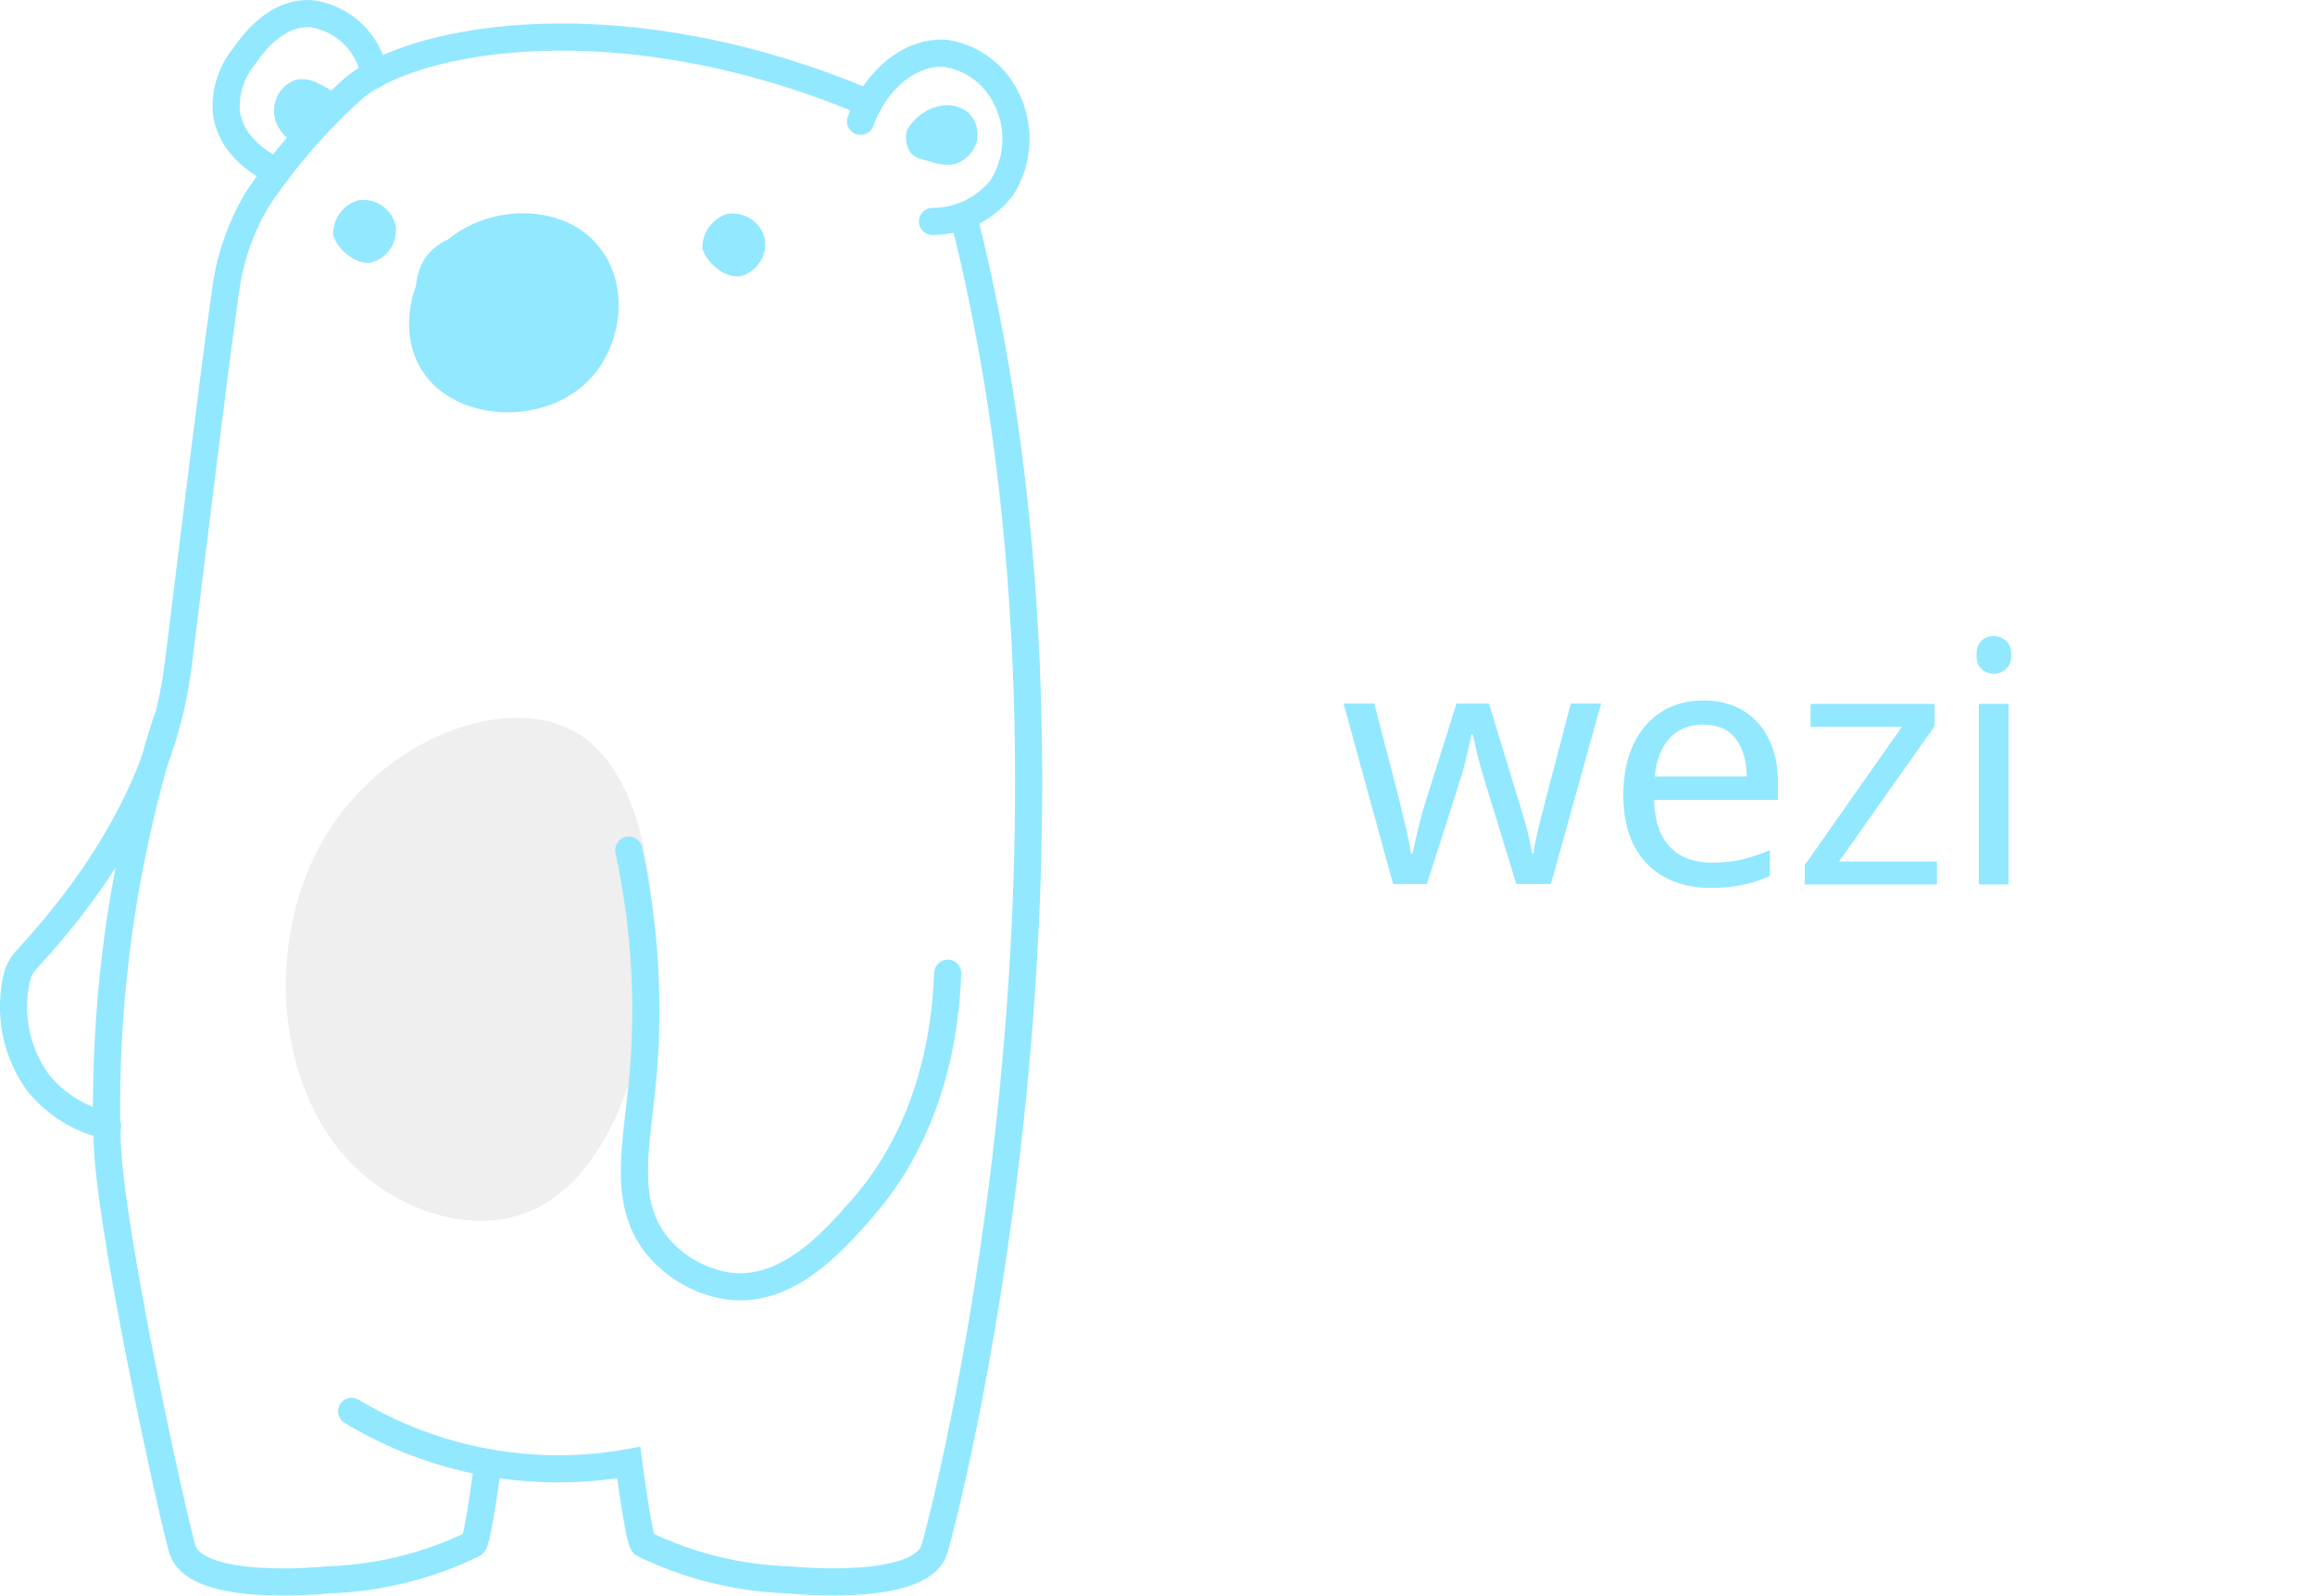
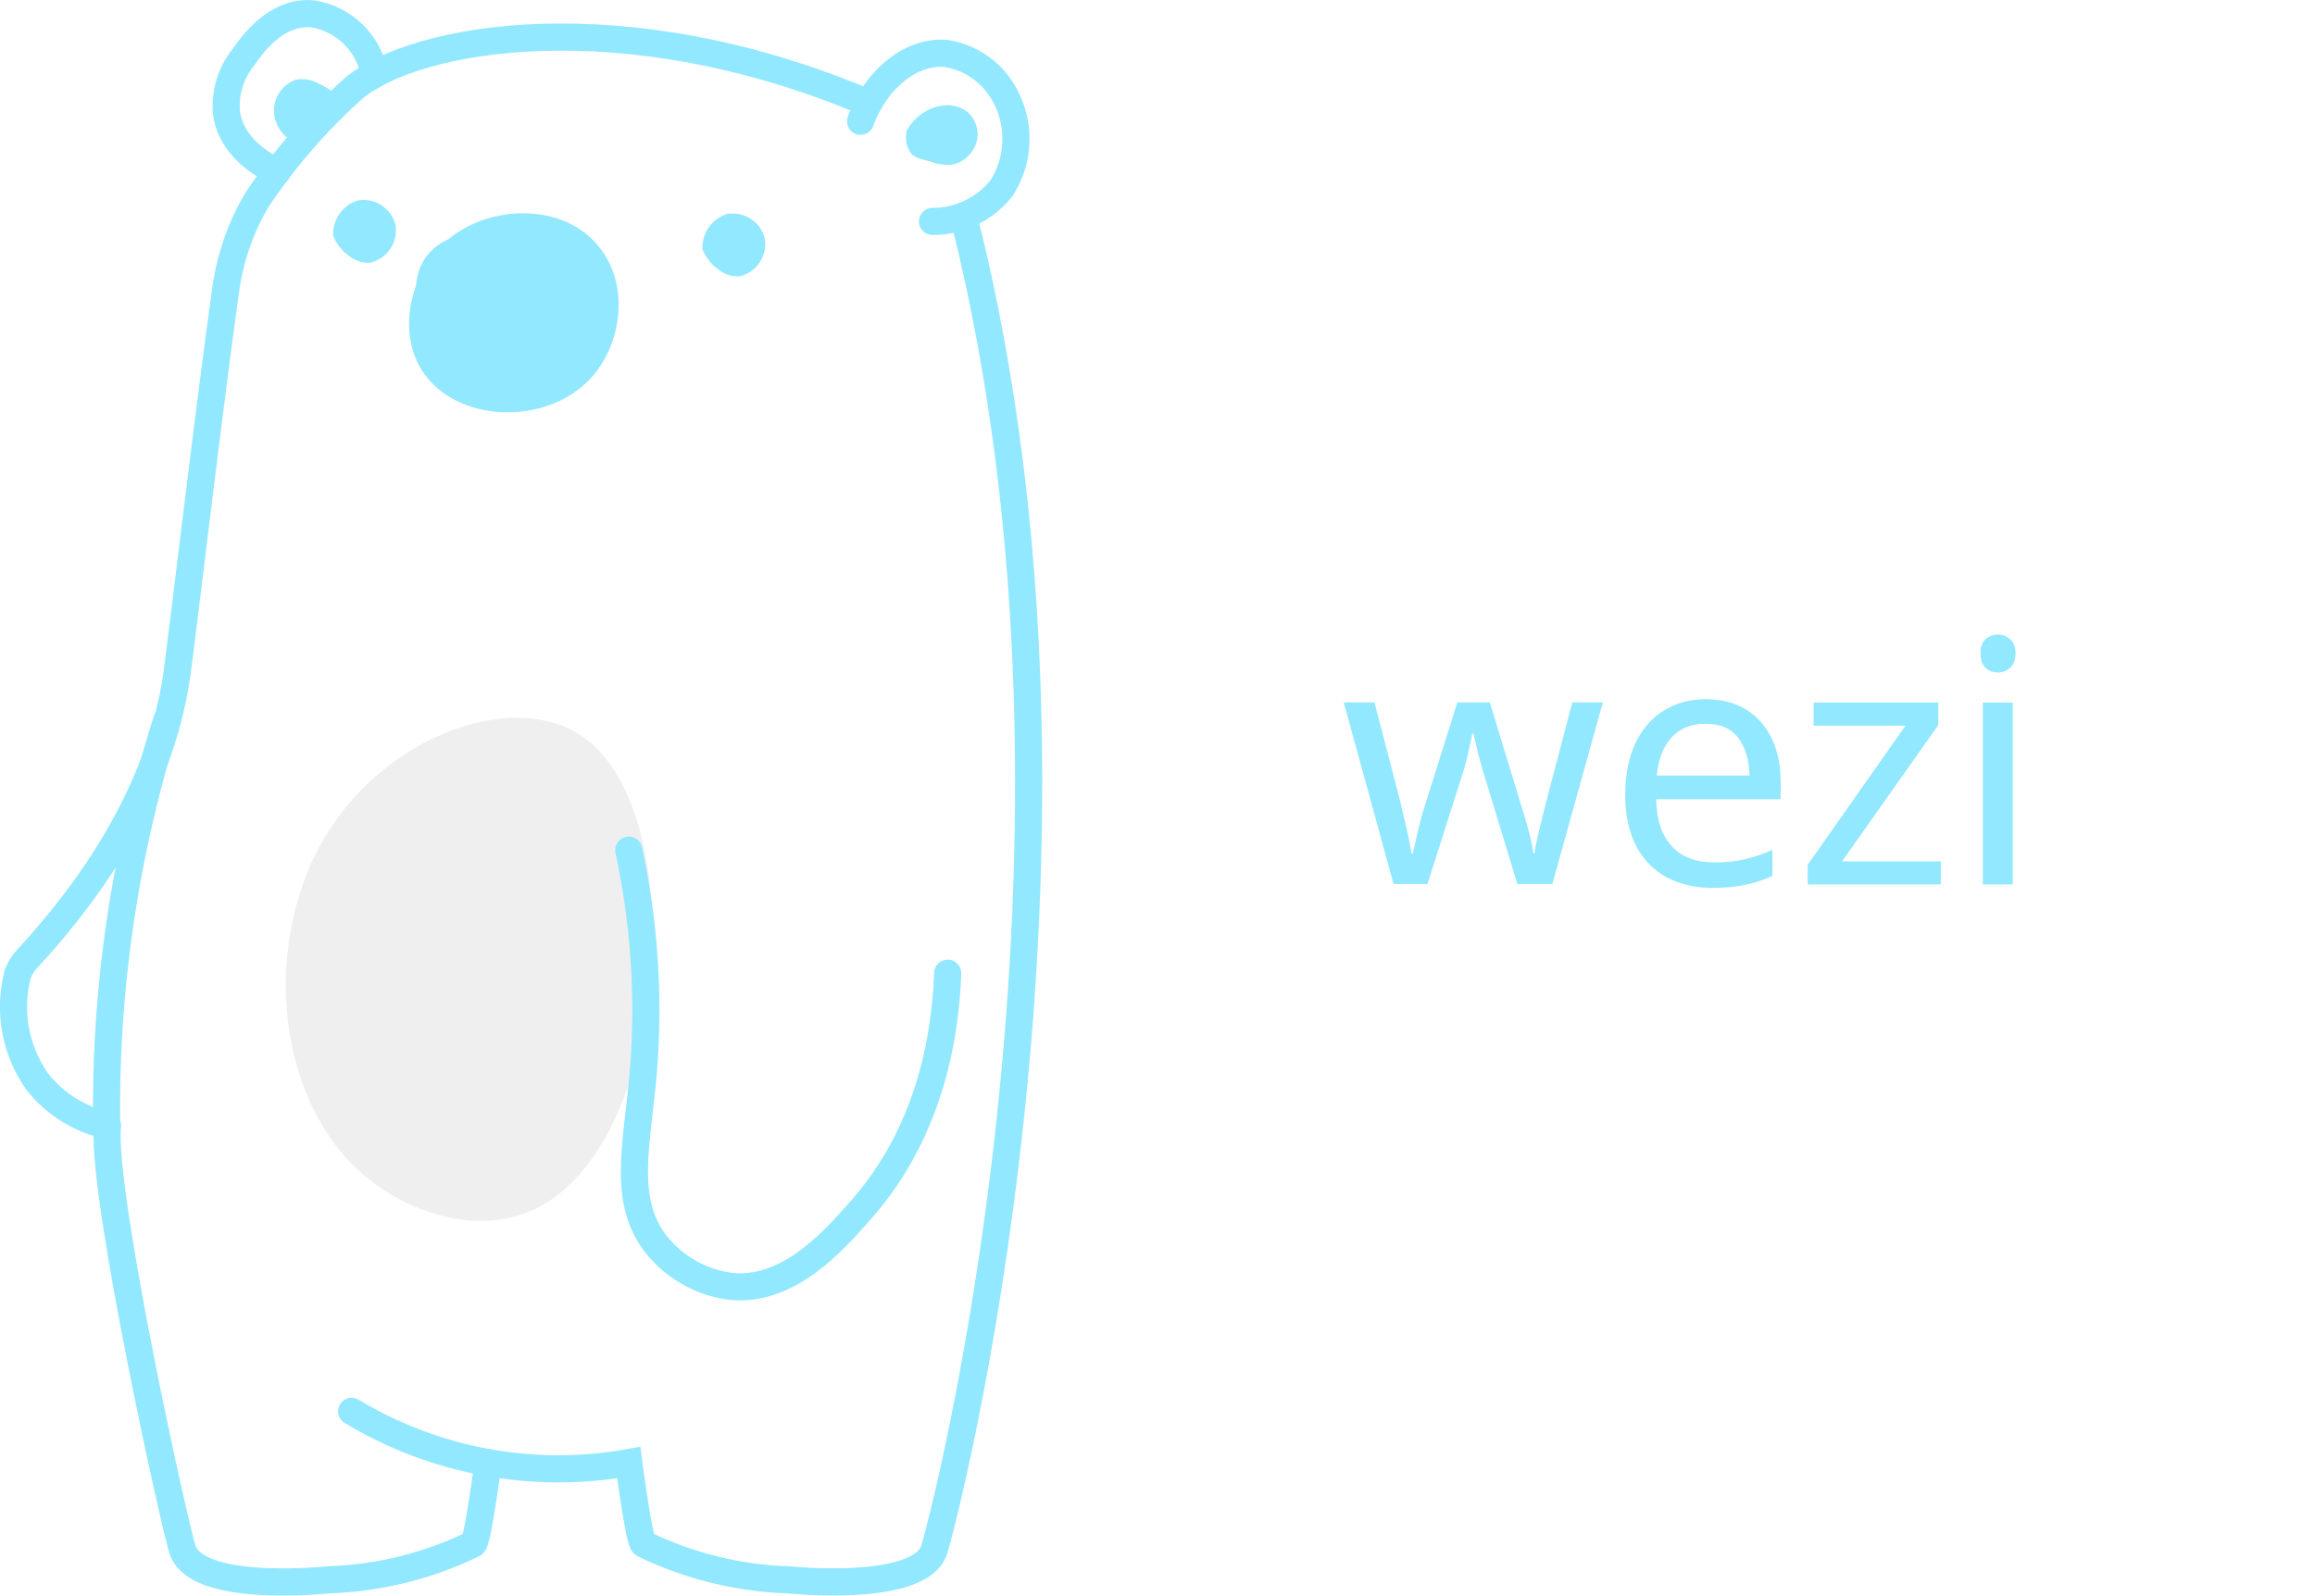
<svg xmlns="http://www.w3.org/2000/svg" id="Layer_1" data-name="Layer 1" viewBox="0 0 170.58 117.6">
  <style>
        .border {
            stroke: #92e8ff !important;
        }
        .text {
            fill: #92e8ff !important;
        }
        .border-filled {
            fill: #92e8ff !important;
        }
        @media (prefers-color-scheme: dark) {
            .border {
                stroke: #000 !important;
            }
            .text {
                fill: #000 !important;
            }
            .border-filled {
                fill: #000 !important;
            }
        }
    </style>
-   <text class="text" transform="translate(98.73 65.19)" style="font-size:24.844px;font-family:OCRB">wezi</text>
+   <text class="text" transform="translate(98.73 65.19)" style="font-size:25px;font-family:OCRB">wezi</text>
  <path d="M889.47,542.5c4.56-7.34,13.89-10.59,18.87-7.07,8,5.65,6.4,29.9-3.49,34.74-4.33,2.12-9.77.29-13.16-2.88C885.55,561.56,884.71,550.15,889.47,542.5Z" transform="translate(-865.35 -481.1)" style="fill:#efefef" />
  <path d="M898,499.07c-2.46,2.35-3.37,6.51-1.54,9.36,2.46,3.84,9.1,4.09,12.37.6,2.3-2.45,2.94-6.73.78-9.58C907,495.94,901.18,496.07,898,499.07Z" transform="translate(-865.35 -481.1)" style="fill:#92e8ff" />
  <path class="border" d="M873.26,564.12c-.42,5.15,5.07,30,5.57,31.28,1.13,3,9.69,2.24,10.71,2.14a26.32,26.32,0,0,0,10.68-2.64c.33-.16,1.09-6,1.09-6" transform="translate(-865.35 -481.1)" style="fill:none;stroke:#000;stroke-linecap:round;stroke-miterlimit:10;stroke-width:2px" />
  <path class="border" d="M929.35,488.71c-18.12-7.69-33.45-4.89-37.94-1.1a43,43,0,0,0-7.12,8.21,17.75,17.75,0,0,0-2.3,6.56c-1.15,8.12-3.24,25.8-3.59,28.31-.64,4.61-2.82,12.19-11.11,21.15a3.65,3.65,0,0,0-.62,1,9.54,9.54,0,0,0,1.44,8,9.09,9.09,0,0,0,5.15,3.22" transform="translate(-865.35 -481.1)" style="fill:none;stroke:#000;stroke-linecap:round;stroke-miterlimit:10;stroke-width:2px" />
  <path class="border" d="M935.18,552.83c-.14,3.87-1,11.44-6.5,17.57-1.93,2.18-5.28,6-9.57,5.5a8.44,8.44,0,0,1-5.43-3.1c-2.54-3.3-1.37-7.44-.92-12.76a55.88,55.88,0,0,0-1.08-16.28" transform="translate(-865.35 -481.1)" style="fill:none;stroke:#000;stroke-linecap:round;stroke-miterlimit:10;stroke-width:2px" />
  <path class="border" d="M934.06,497.42a6.46,6.46,0,0,0,5.09-2.46,6.71,6.71,0,0,0-.7-8.15,6,6,0,0,0-3.37-1.77c-2.44-.24-5.13,1.73-6.32,5" transform="translate(-865.35 -481.1)" style="fill:none;stroke:#000;stroke-linecap:round;stroke-miterlimit:10;stroke-width:2px" />
  <path class="border" d="M885.78,493.74c-.19-.07-3.29-1.34-3.74-4.27a5.77,5.77,0,0,1,1.29-4.21c.55-.8,2.35-3.39,5.07-3.14a5.53,5.53,0,0,1,4.55,4.47" transform="translate(-865.35 -481.1)" style="fill:none;stroke:#000;stroke-linecap:round;stroke-miterlimit:10;stroke-width:2px" />
  <path class="border-filled" d="M887.47,491.63c-.68.16-2-1.07-1.93-2.44a2.4,2.4,0,0,1,1.64-2.22,2.49,2.49,0,0,1,1.65.29c.17.08,1.54.68,1.48,1.34,0,.49-.87.43-1.7,1.3S888,491.51,887.47,491.63Z" transform="translate(-865.35 -481.1)" />
  <path class="border-filled" d="M932.18,490.69a3.77,3.77,0,0,1,1.22-1.29,3.19,3.19,0,0,1,1.28-.5,2.45,2.45,0,0,1,2,.48,2.29,2.29,0,0,1,.7,1.84,2.38,2.38,0,0,1-1.79,2,3.48,3.48,0,0,1-1.71-.22c-.76-.19-1.14-.29-1.43-.64A2,2,0,0,1,932.18,490.69Z" transform="translate(-865.35 -481.1)" />
  <path class="border-filled" d="M889.9,498.47a3.28,3.28,0,0,0,1.14,1.47,2.3,2.3,0,0,0,1.57.53,2.46,2.46,0,0,0,1.9-2.68,2.33,2.33,0,0,0-.86-1.42,2.42,2.42,0,0,0-1.93-.5A2.58,2.58,0,0,0,889.9,498.47Z" transform="translate(-865.35 -481.1)" />
  <path class="border-filled" d="M917.11,499.47a3.25,3.25,0,0,0,1.15,1.47,2.28,2.28,0,0,0,1.57.53,2.44,2.44,0,0,0,1.89-2.68,2.29,2.29,0,0,0-.86-1.42,2.42,2.42,0,0,0-1.93-.5A2.59,2.59,0,0,0,917.11,499.47Z" transform="translate(-865.35 -481.1)" />
  <path class="border-filled" d="M896.4,504.12c.73,1.32,2.81,2,5,2.08,2.57.06,5.29-.78,6.14-2.58a3.93,3.93,0,0,0-.43-3.72c-1.46-2.15-5.17-2.86-8.91-1.07a3.93,3.93,0,0,0-1.52,1.29A4.08,4.08,0,0,0,896.4,504.12Z" transform="translate(-865.35 -481.1)" />
  <path class="border" d="M901.07,508.47a9.41,9.41,0,0,1-.14-1.21,7.89,7.89,0,0,1,.08-1.36" transform="translate(-865.35 -481.1)" style="fill:none;stroke:#000;stroke-linecap:round;stroke-miterlimit:10" />
  <path class="border" d="M877.63,534.2a95,95,0,0,0-3.75,17.25,93.3,93.3,0,0,0-.67,12.67" transform="translate(-865.35 -481.1)" style="fill:none;stroke:#000;stroke-linecap:round;stroke-miterlimit:10;stroke-width:2px" />
  <path class="border" d="M891.26,585.12a29.49,29.49,0,0,0,20.42,3.78s.76,5.84,1.09,6a26.32,26.32,0,0,0,10.68,2.64c1,.1,9.58.84,10.71-2.14.44-1.14,13.88-51.64,2.28-98" transform="translate(-865.35 -481.1)" style="fill:none;stroke:#000;stroke-linecap:round;stroke-miterlimit:10;stroke-width:2px" />
</svg>
